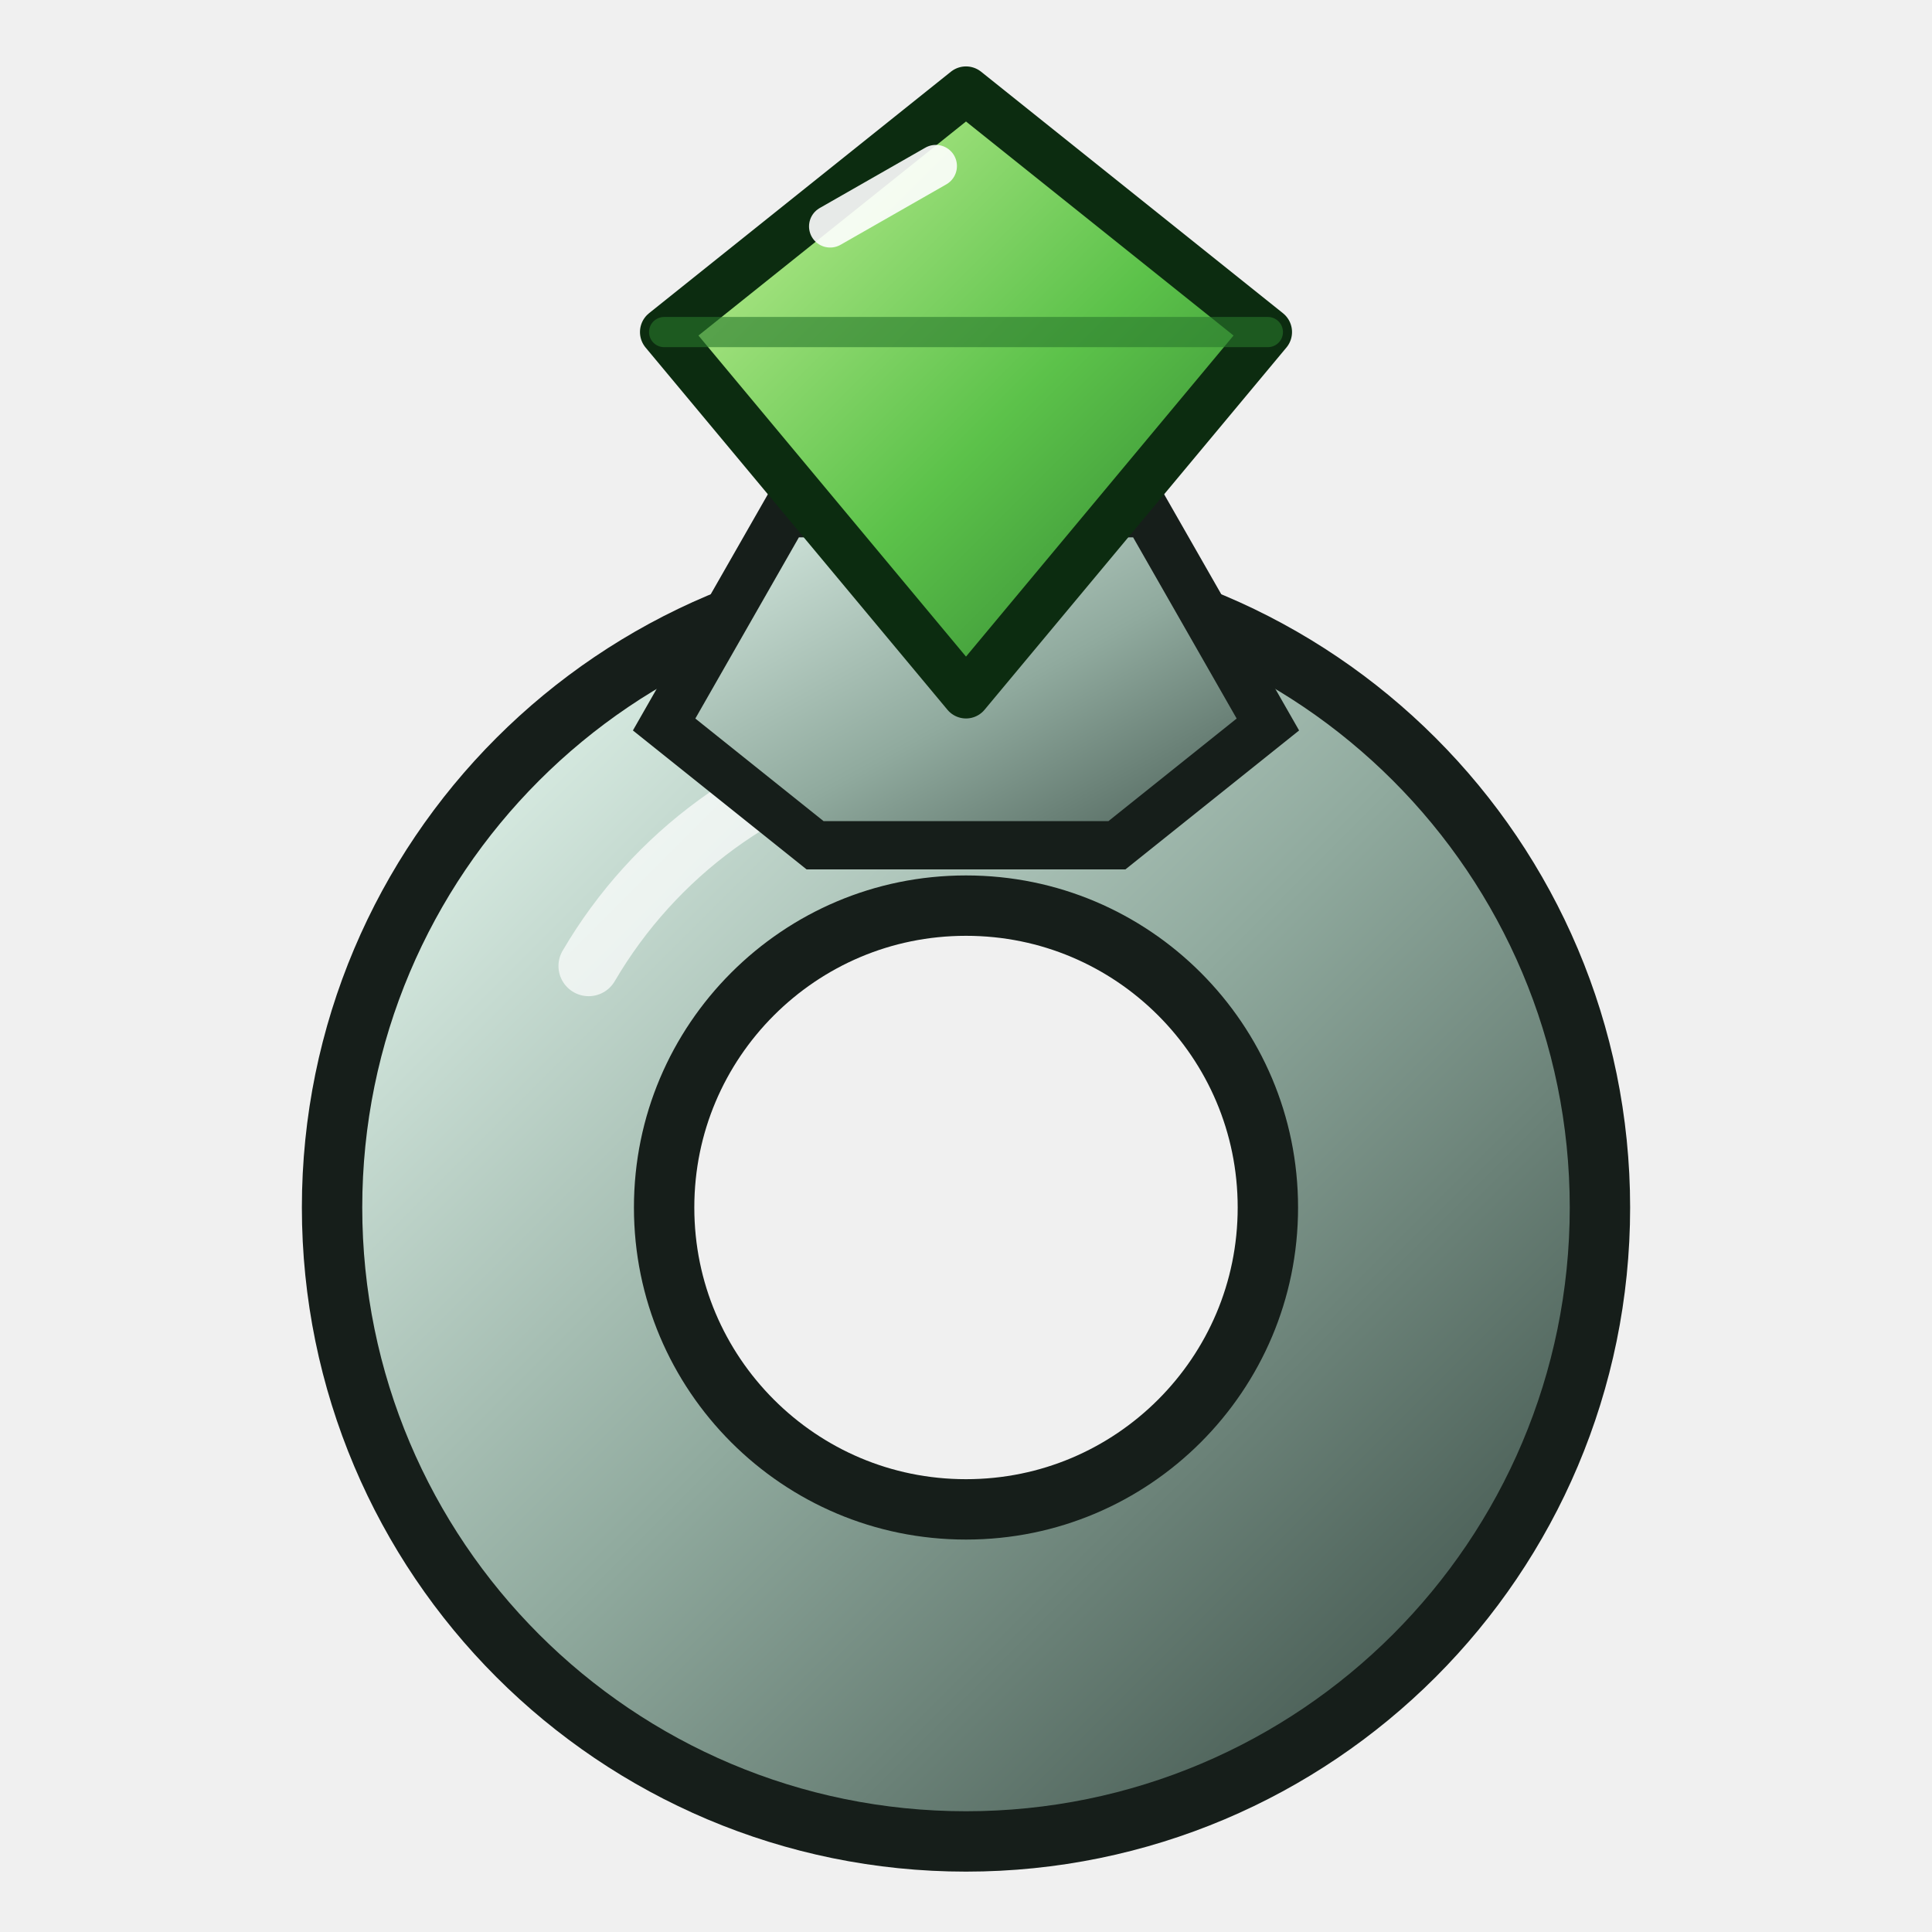
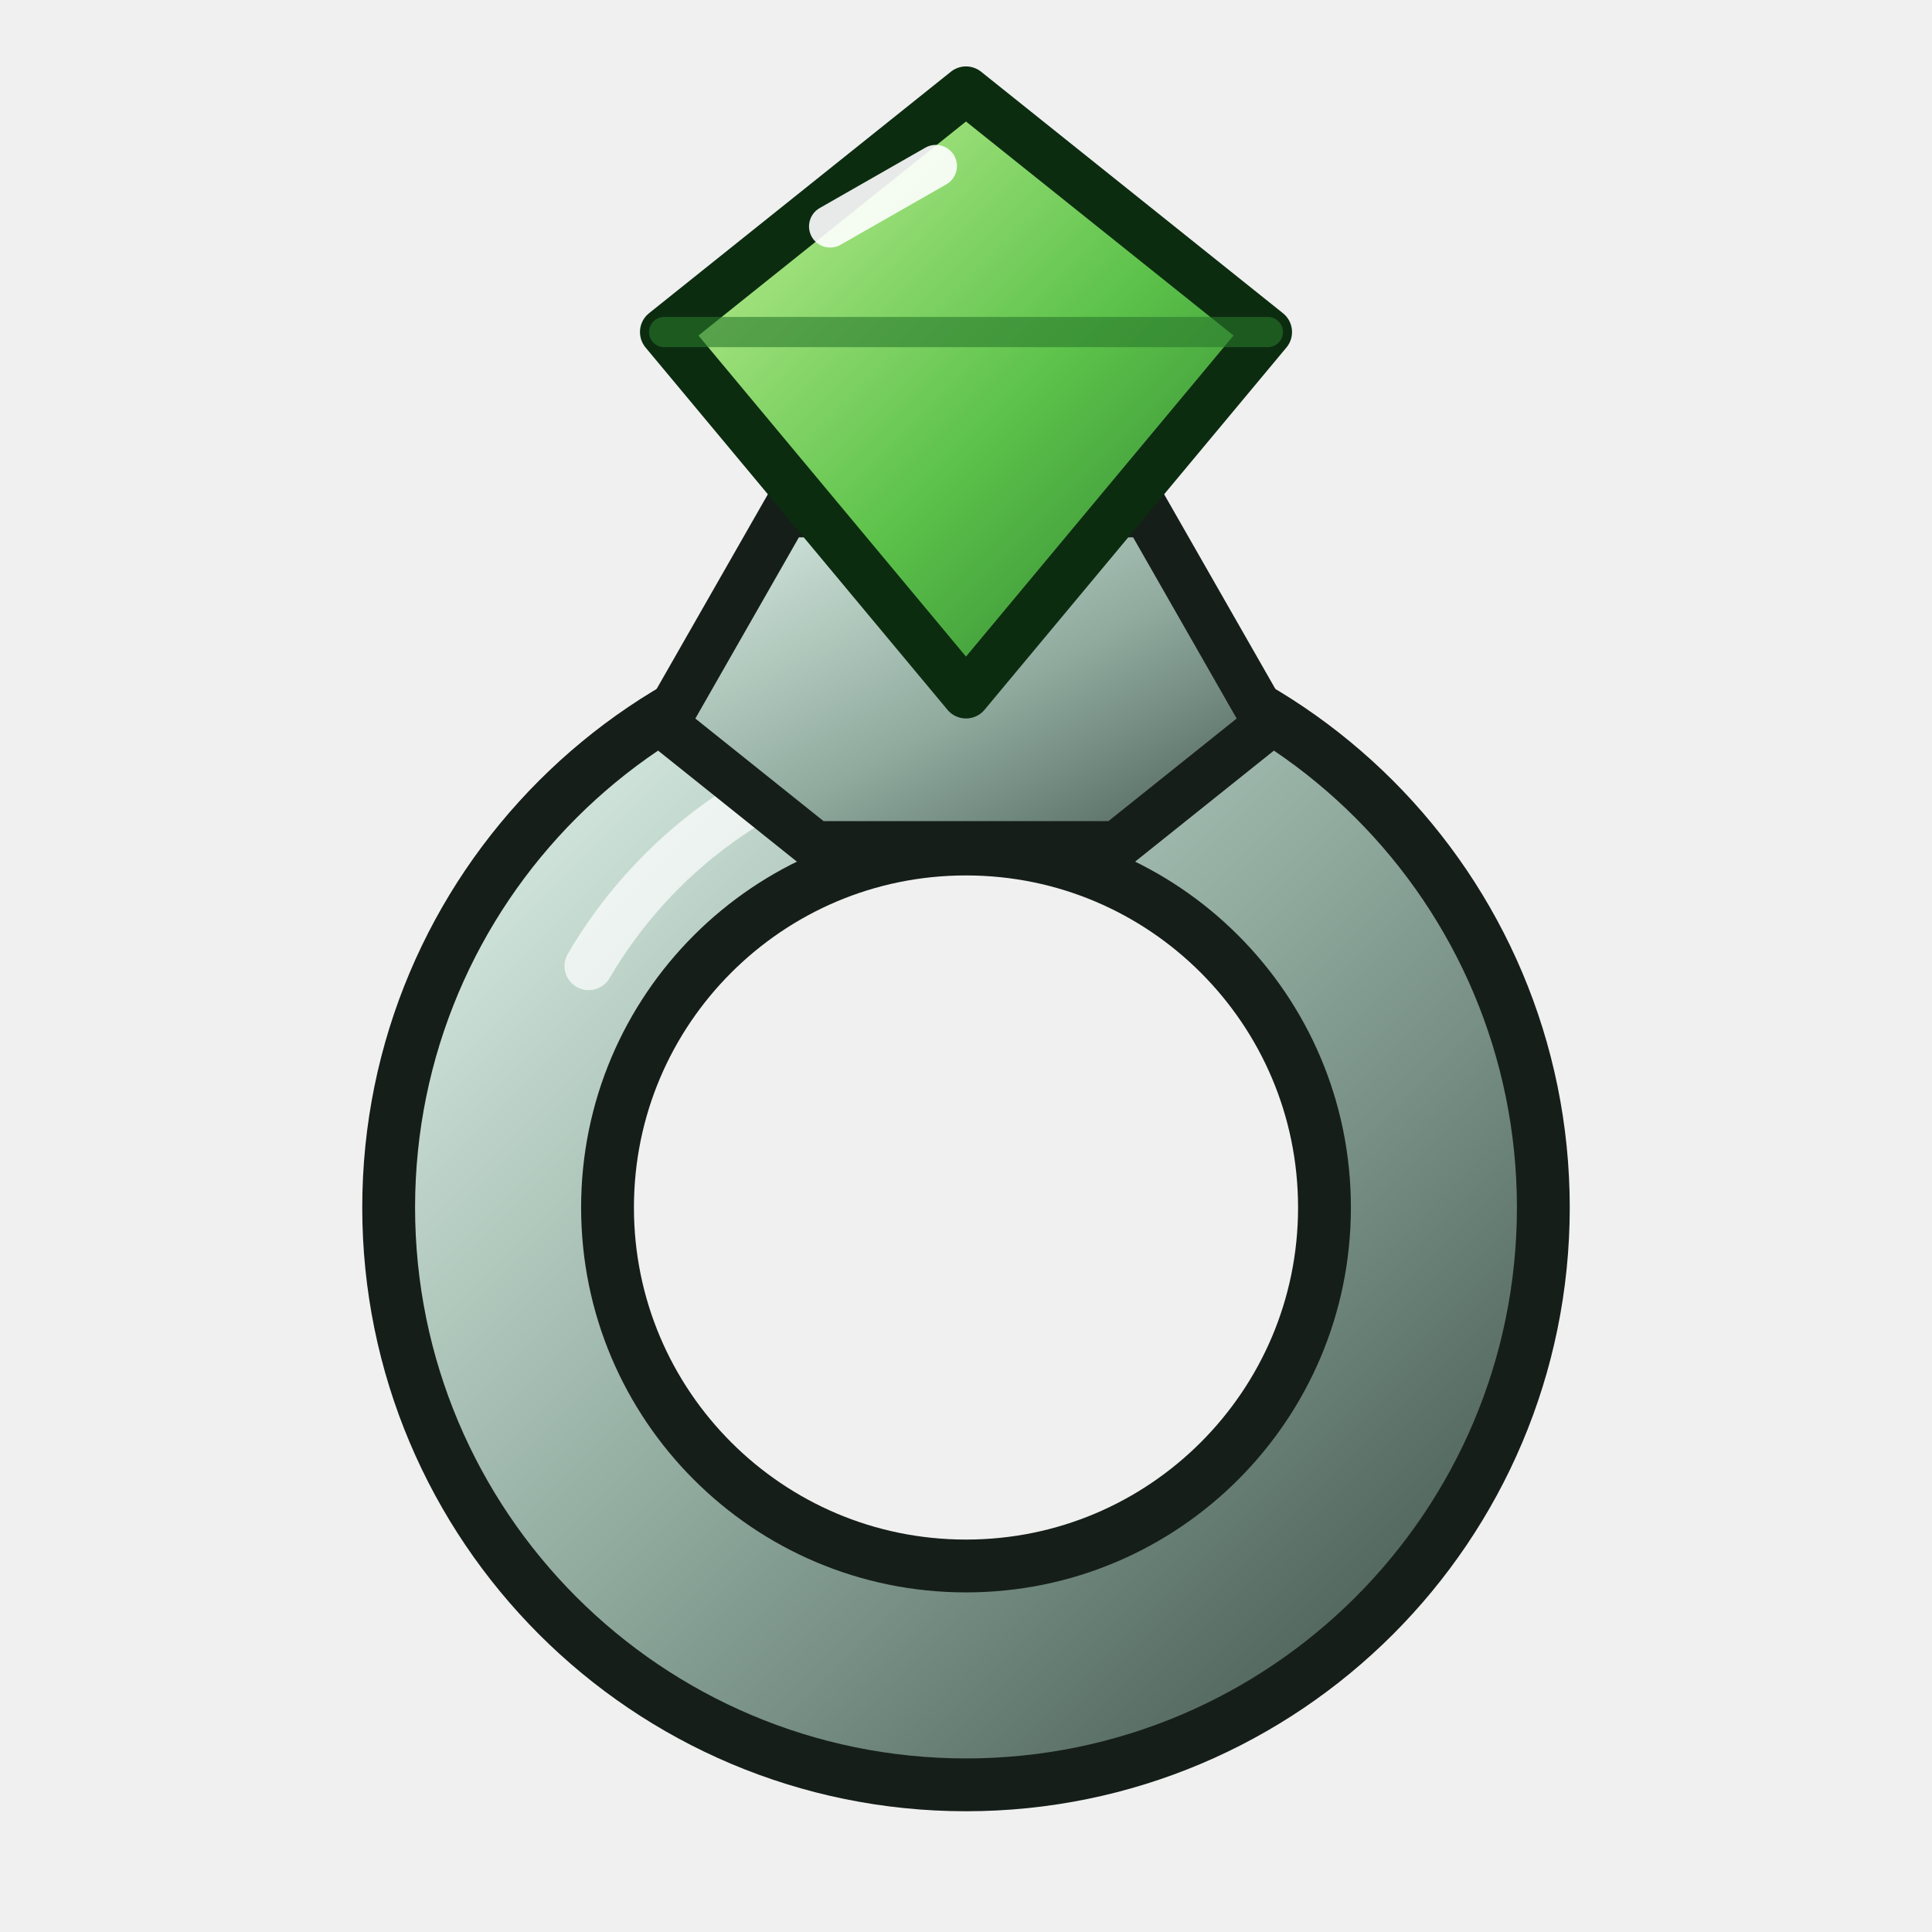
<svg xmlns="http://www.w3.org/2000/svg" data-generated="modern_icons.py" viewBox="0 0 64 64">
  <defs>
    <linearGradient id="g1" gradientUnits="userSpaceOnUse" x1="16" y1="24" x2="48" y2="56">
      <stop offset="0" stop-color="#dcefe6" />
      <stop offset=".5" stop-color="#90aa9e" />
      <stop offset="1" stop-color="#465a52" />
    </linearGradient>
    <linearGradient id="g2" x1="0.0" y1="0.0" x2="1.0" y2="1.0">
      <stop offset="0" stop-color="#dcefe6" />
      <stop offset=".55" stop-color="#90aa9e" />
      <stop offset="1" stop-color="#465a52" />
    </linearGradient>
    <linearGradient id="g3" x1="0.0" y1="0.0" x2="1.0" y2="1.0">
      <stop offset="0" stop-color="#d0f7a0" />
      <stop offset=".55" stop-color="#5cc24a" />
      <stop offset="1" stop-color="#28782c" />
    </linearGradient>
  </defs>
-   <circle cx="32" cy="40" r="15.5" fill="none" stroke="#161e1a" stroke-width="13" />
-   <circle cx="32" cy="40" r="15.5" fill="none" stroke="url(#g1)" stroke-width="9" />
-   <path d="M19.5 32 A15.5 15.5 0 0 1 29.5 24.7" fill="none" stroke="#fff" stroke-width="2" stroke-linecap="round" opacity=".7" />
+   <circle cx="32" cy="40" r="15.5" fill="none" stroke="#161e1a" stroke-width="9.0" />
+   <circle cx="32" cy="40" r="15.5" fill="none" stroke="url(#g1)" stroke-width="5.5" />
+   <path d="M19.5 32 A15.5 15.5 0 0 1 29.5 24.7" fill="none" stroke="#fff" stroke-width="1.6" stroke-linecap="round" opacity=".7" />
  <path d="M22 24 L26 17 L38 17 L42 24 L37 28 L27 28 Z" fill="url(#g2)" stroke="#161e1a" stroke-width="1.6" />
  <path d="M32 3 L42 11 L32 23 L22 11 Z" fill="url(#g3)" stroke="#0c2c10" stroke-width="1.6" stroke-linejoin="round" stroke-linecap="round" />
  <path d="M22 11 L42 11" fill="none" stroke="#28782c" stroke-width="1" stroke-linecap="round" stroke-linejoin="round" opacity="0.6" />
  <path d="M27.5 7.5 L31 5.5" fill="none" stroke="#ffffff" stroke-width="1.4" stroke-linecap="round" stroke-linejoin="round" opacity="0.9" />
</svg>
